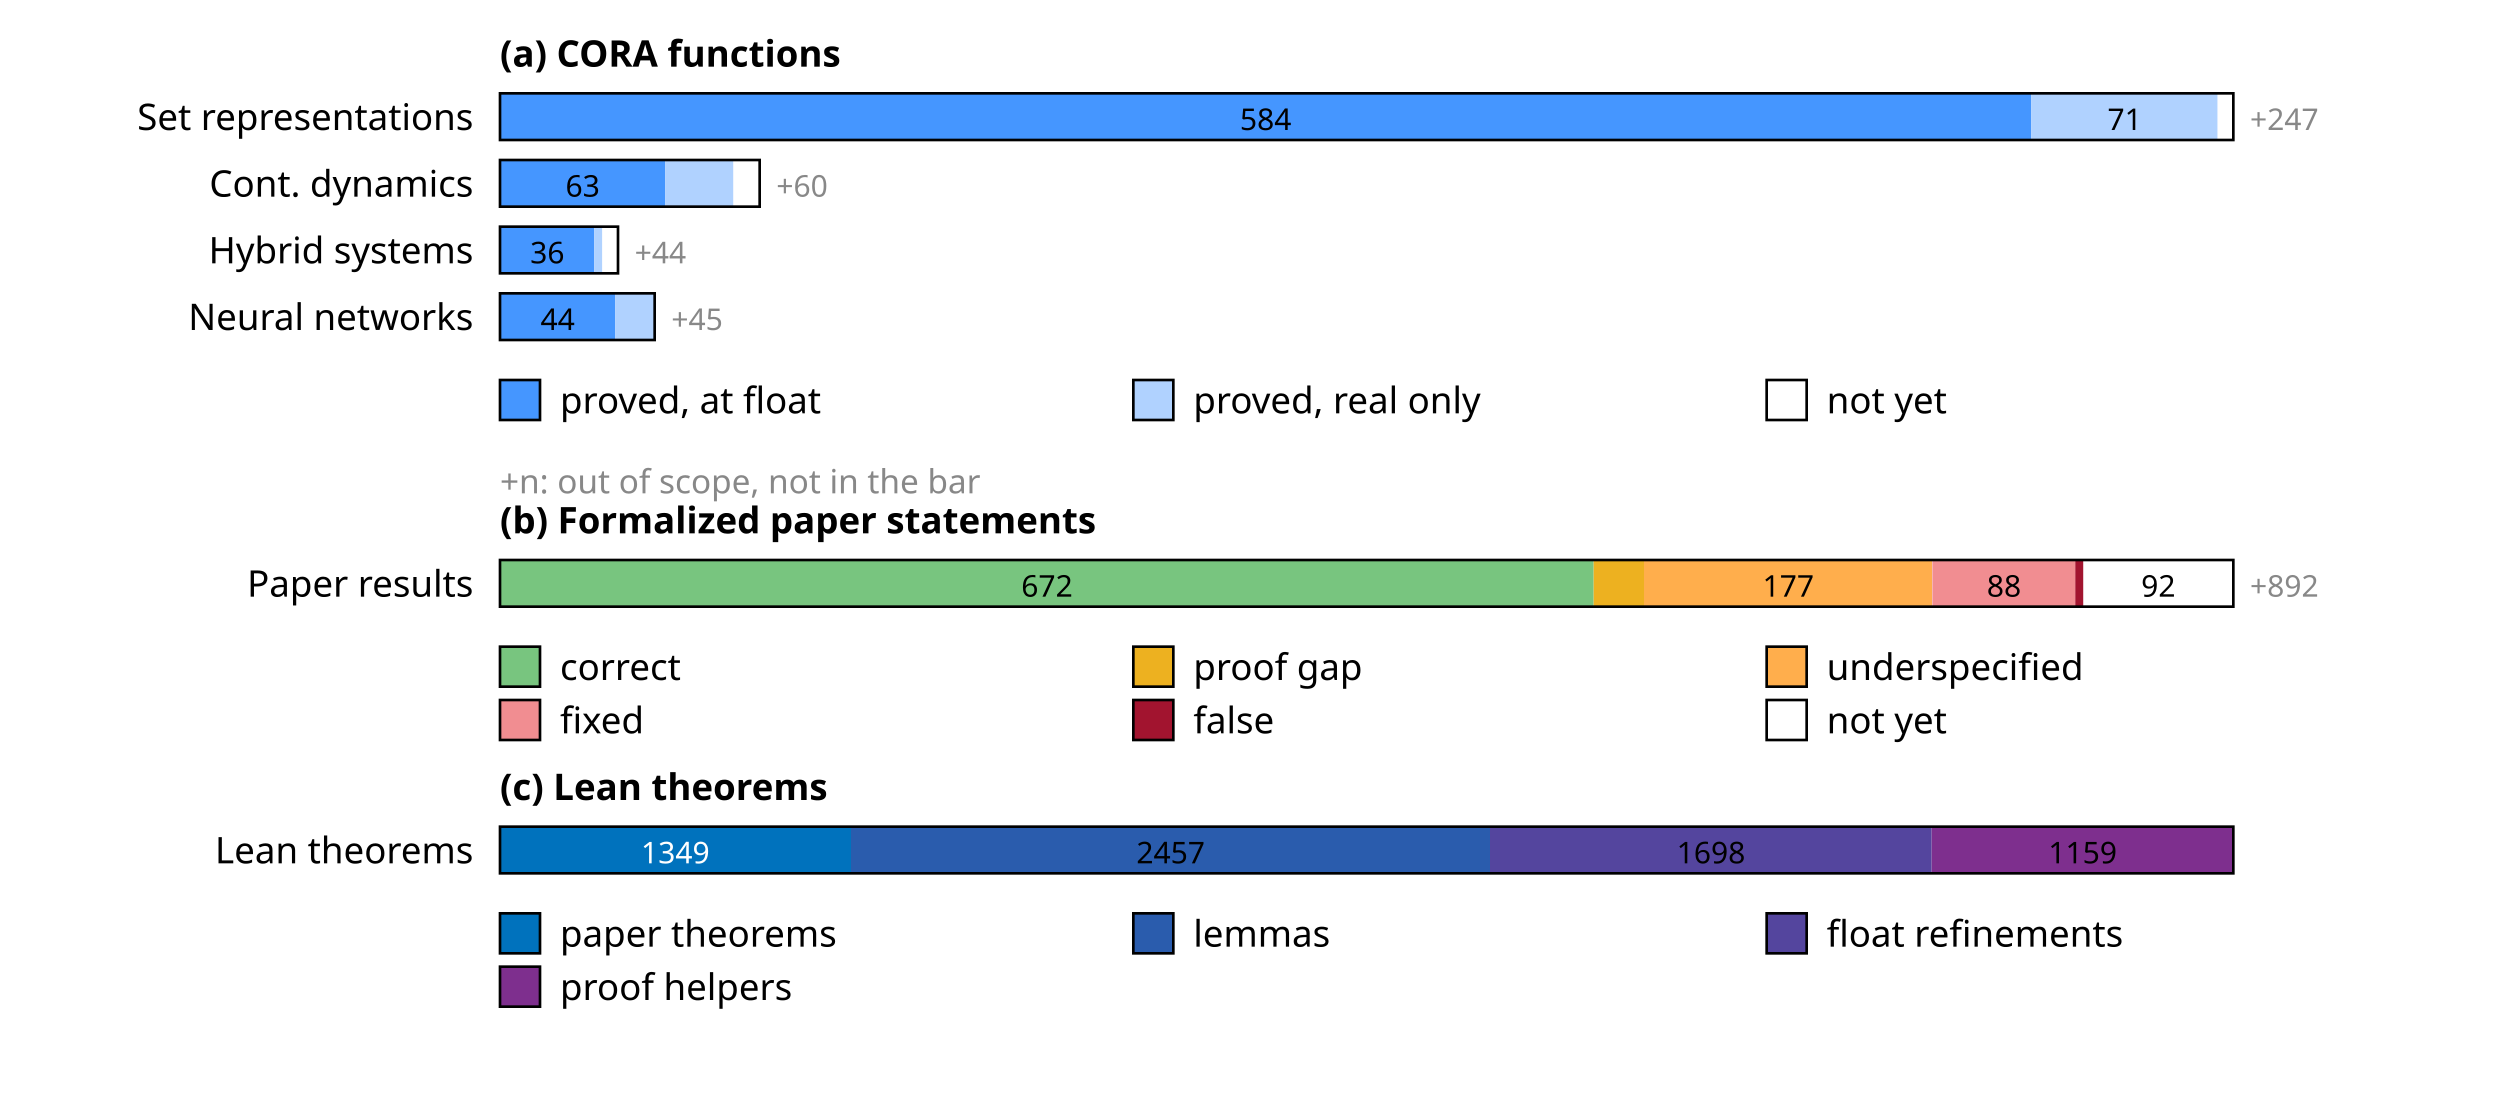
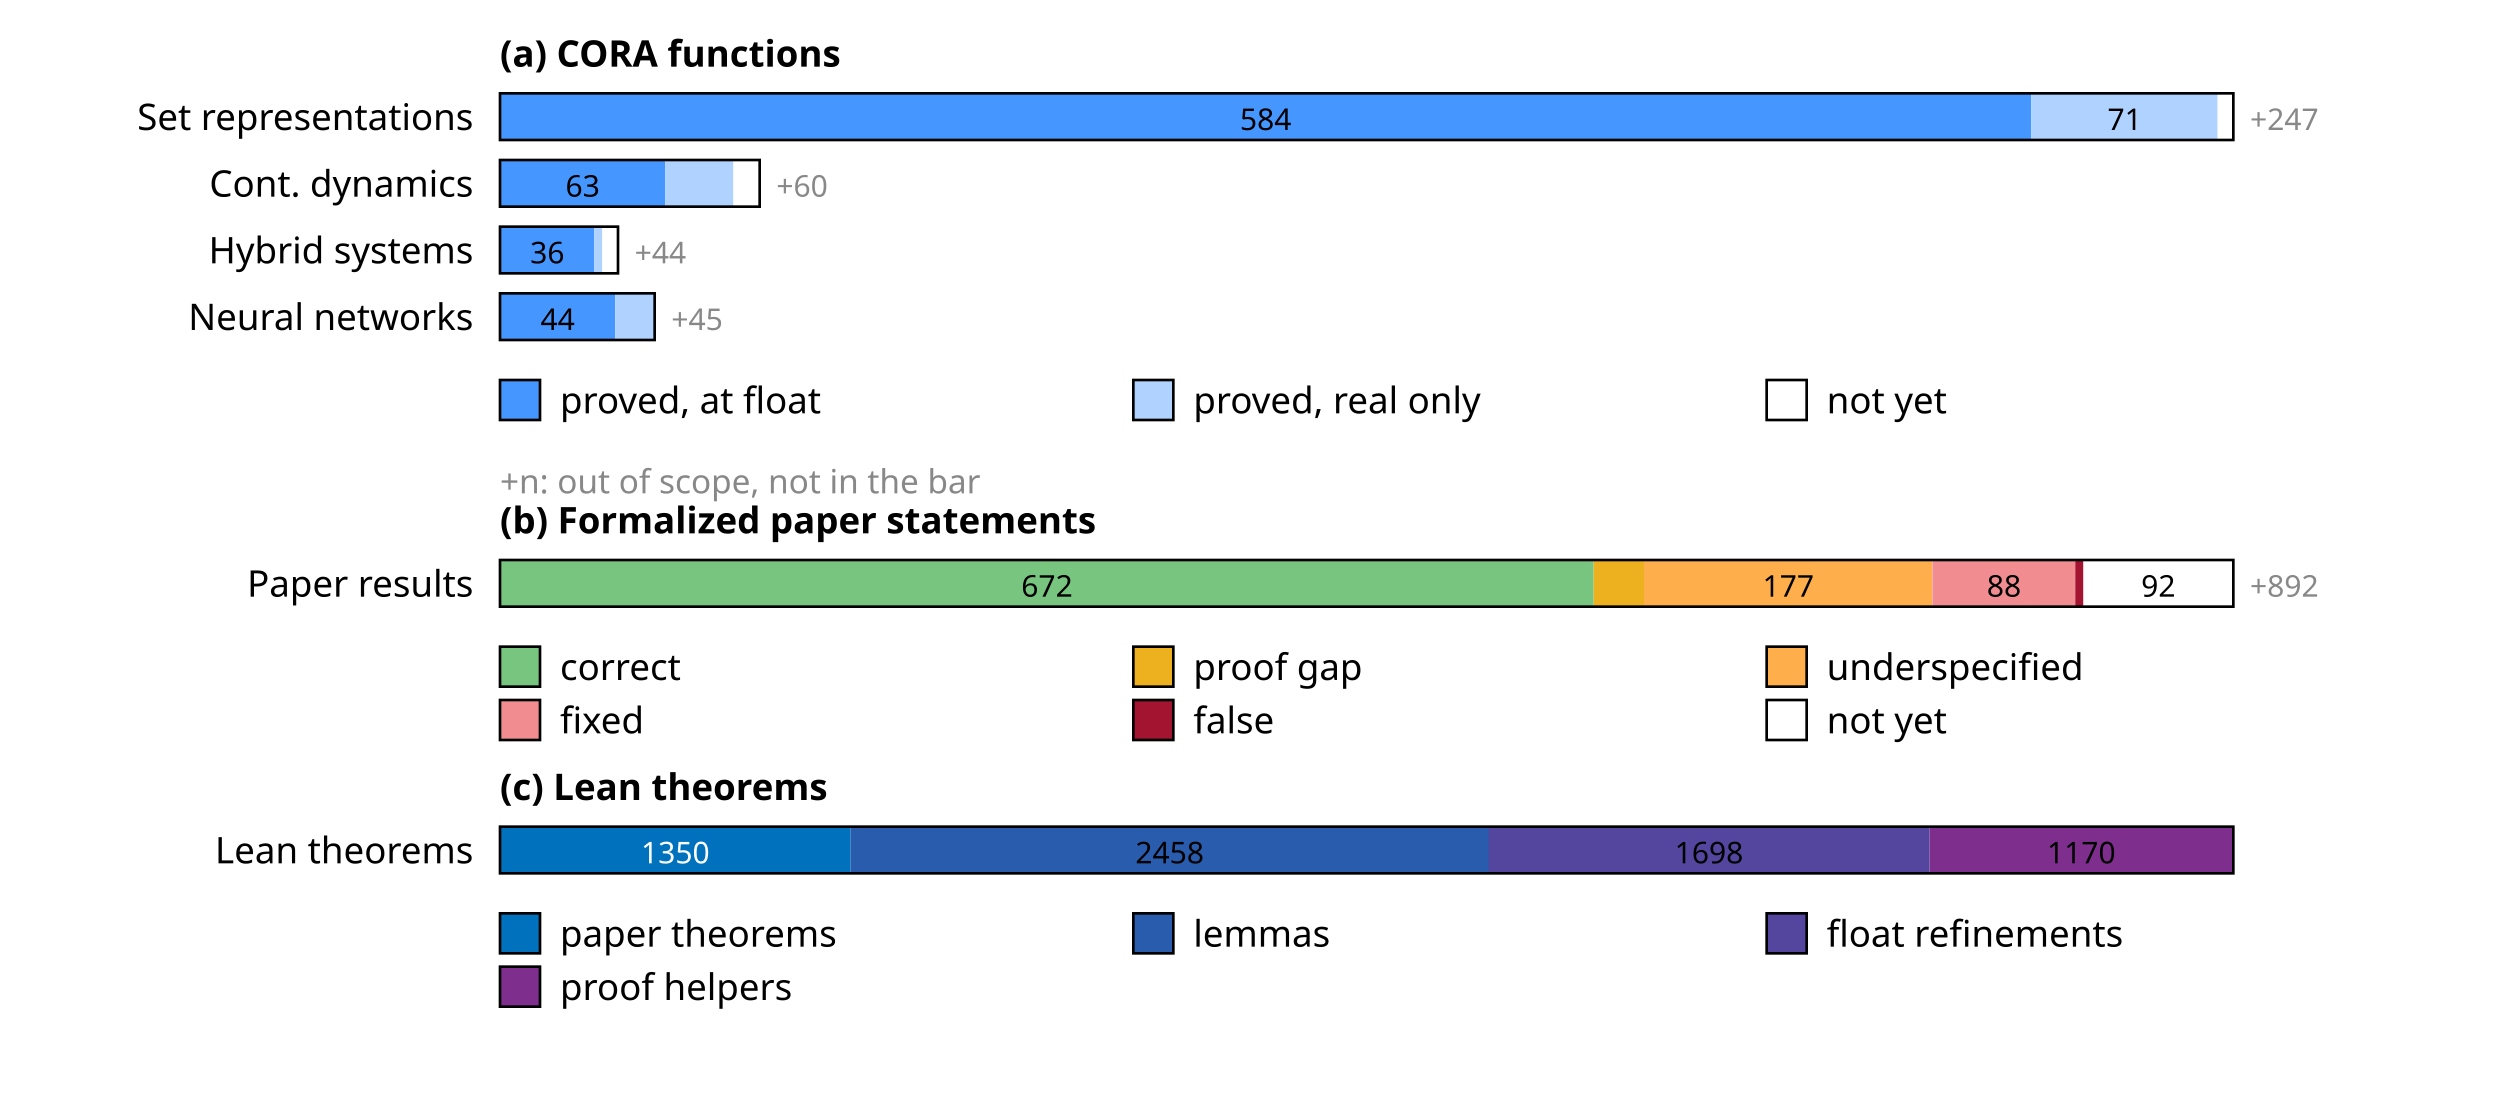
<svg xmlns="http://www.w3.org/2000/svg" width="750" height="330" font-family="sans-serif" font-size="11">
  <rect width="100%" height="100%" fill="white" />
  <text x="150" y="20" font-weight="bold">(a) CORA functions</text>
  <text x="142" y="39" text-anchor="end">Set representations</text>
  <rect x="150.0" y="28" width="459.4" height="14" fill="rgb(69,150,255)" />
  <text x="379.7" y="39" text-anchor="middle" font-size="9" fill="#000">584</text>
  <rect x="609.4" y="28" width="55.9" height="14" fill="rgb(176,210,255)" />
  <text x="637.4" y="39" text-anchor="middle" font-size="9" fill="#000">71</text>
  <rect x="665.3" y="28" width="4.7" height="14" fill="rgb(255,255,255)" />
  <rect x="150" y="28" width="520.0" height="14" fill="none" stroke="#000" stroke-width="0.8" />
  <text x="675.0" y="39" font-size="9" fill="#888">+247</text>
  <text x="142" y="59" text-anchor="end">Cont. dynamics</text>
  <rect x="150.0" y="48" width="49.6" height="14" fill="rgb(69,150,255)" />
  <text x="174.8" y="59" text-anchor="middle" font-size="9" fill="#000">63</text>
  <rect x="199.6" y="48" width="20.5" height="14" fill="rgb(176,210,255)" />
  <rect x="220.0" y="48" width="7.9" height="14" fill="rgb(255,255,255)" />
  <rect x="150" y="48" width="77.9" height="14" fill="none" stroke="#000" stroke-width="0.8" />
  <text x="232.9" y="59" font-size="9" fill="#888">+60</text>
  <text x="142" y="79" text-anchor="end">Hybrid systems</text>
  <rect x="150.0" y="68" width="28.3" height="14" fill="rgb(69,150,255)" />
  <text x="164.2" y="79" text-anchor="middle" font-size="9" fill="#000">36</text>
  <rect x="178.3" y="68" width="2.4" height="14" fill="rgb(176,210,255)" />
  <rect x="180.7" y="68" width="4.7" height="14" fill="rgb(255,255,255)" />
  <rect x="150" y="68" width="35.4" height="14" fill="none" stroke="#000" stroke-width="0.8" />
  <text x="190.4" y="79" font-size="9" fill="#888">+44</text>
  <text x="142" y="99" text-anchor="end">Neural networks</text>
  <rect x="150.0" y="88" width="34.6" height="14" fill="rgb(69,150,255)" />
  <text x="167.3" y="99" text-anchor="middle" font-size="9" fill="#000">44</text>
  <rect x="184.6" y="88" width="11.8" height="14" fill="rgb(176,210,255)" />
  <rect x="150" y="88" width="46.4" height="14" fill="none" stroke="#000" stroke-width="0.8" />
  <text x="201.4" y="99" font-size="9" fill="#888">+45</text>
  <rect x="150" y="114" width="12" height="12" fill="rgb(69,150,255)" stroke="#000" stroke-width="0.8" />
  <text x="168" y="124">proved, at float</text>
  <rect x="340" y="114" width="12" height="12" fill="rgb(176,210,255)" stroke="#000" stroke-width="0.8" />
  <text x="358" y="124">proved, real only</text>
  <rect x="530" y="114" width="12" height="12" fill="rgb(255,255,255)" stroke="#000" stroke-width="0.8" />
  <text x="548" y="124">not yet</text>
  <text x="150" y="148" font-size="10" fill="#888">+n: out of scope, not in the bar</text>
  <text x="150" y="160" font-weight="bold">(b) Formalized paper statements</text>
  <text x="142" y="179" text-anchor="end">Paper results</text>
  <rect x="150.0" y="168" width="328.1" height="14" fill="rgb(120,197,127)" />
  <text x="314.1" y="179" text-anchor="middle" font-size="9" fill="#000">672</text>
  <rect x="478.1" y="168" width="15.1" height="14" fill="rgb(237,177,32)" />
  <rect x="493.2" y="168" width="86.4" height="14" fill="rgb(255,174,76)" />
  <text x="536.5" y="179" text-anchor="middle" font-size="9" fill="#000">177</text>
  <rect x="579.7" y="168" width="43.0" height="14" fill="rgb(241,141,145)" />
  <text x="601.2" y="179" text-anchor="middle" font-size="9" fill="#000">88</text>
  <rect x="622.6" y="168" width="2.4" height="14" fill="rgb(162,20,47)" />
  <rect x="625.1" y="168" width="44.9" height="14" fill="rgb(255,255,255)" />
  <text x="647.5" y="179" text-anchor="middle" font-size="9" fill="#000">92</text>
  <rect x="150" y="168" width="520.0" height="14" fill="none" stroke="#000" stroke-width="0.8" />
  <text x="675.0" y="179" font-size="9" fill="#888">+892</text>
  <rect x="150" y="194" width="12" height="12" fill="rgb(120,197,127)" stroke="#000" stroke-width="0.8" />
  <text x="168" y="204">correct</text>
  <rect x="340" y="194" width="12" height="12" fill="rgb(237,177,32)" stroke="#000" stroke-width="0.8" />
  <text x="358" y="204">proof gap</text>
  <rect x="530" y="194" width="12" height="12" fill="rgb(255,174,76)" stroke="#000" stroke-width="0.8" />
  <text x="548" y="204">underspecified</text>
  <rect x="150" y="210" width="12" height="12" fill="rgb(241,141,145)" stroke="#000" stroke-width="0.8" />
  <text x="168" y="220">fixed</text>
  <rect x="340" y="210" width="12" height="12" fill="rgb(162,20,47)" stroke="#000" stroke-width="0.8" />
  <text x="358" y="220">false</text>
  <rect x="530" y="210" width="12" height="12" fill="rgb(255,255,255)" stroke="#000" stroke-width="0.8" />
  <text x="548" y="220">not yet</text>
  <text x="150" y="240" font-weight="bold">(c) Lean theorems</text>
  <text x="142" y="259" text-anchor="end">Lean theorems</text>
-   <rect x="150.0" y="248" width="105.3" height="14" fill="rgb(0,114,189)" />
-   <text x="202.6" y="259" text-anchor="middle" font-size="9" fill="#fff">1349</text>
-   <rect x="255.3" y="248" width="191.8" height="14" fill="rgb(42,92,173)" />
-   <text x="351.2" y="259" text-anchor="middle" font-size="9" fill="#000">2457</text>
-   <rect x="447.0" y="248" width="132.5" height="14" fill="rgb(84,69,158)" />
-   <text x="513.3" y="259" text-anchor="middle" font-size="9" fill="#000">1698</text>
-   <rect x="579.5" y="248" width="90.5" height="14" fill="rgb(126,47,142)" />
-   <text x="624.8" y="259" text-anchor="middle" font-size="9" fill="#000">1159</text>
+   <rect x="150.0" y="248" width="105.2" height="14" fill="rgb(0,114,189)" />
+   <text x="202.6" y="259" text-anchor="middle" font-size="9" fill="#fff">1350</text>
+   <rect x="255.2" y="248" width="191.5" height="14" fill="rgb(42,92,173)" />
+   <text x="350.9" y="259" text-anchor="middle" font-size="9" fill="#000">2458</text>
+   <rect x="446.6" y="248" width="132.3" height="14" fill="rgb(84,69,158)" />
+   <text x="512.7" y="259" text-anchor="middle" font-size="9" fill="#000">1698</text>
+   <rect x="578.9" y="248" width="91.1" height="14" fill="rgb(126,47,142)" />
+   <text x="624.4" y="259" text-anchor="middle" font-size="9" fill="#000">1170</text>
  <rect x="150" y="248" width="520.0" height="14" fill="none" stroke="#000" stroke-width="0.8" />
  <rect x="150" y="274" width="12" height="12" fill="rgb(0,114,189)" stroke="#000" stroke-width="0.8" />
  <text x="168" y="284">paper theorems</text>
  <rect x="340" y="274" width="12" height="12" fill="rgb(42,92,173)" stroke="#000" stroke-width="0.8" />
  <text x="358" y="284">lemmas</text>
  <rect x="530" y="274" width="12" height="12" fill="rgb(84,69,158)" stroke="#000" stroke-width="0.8" />
  <text x="548" y="284">float refinements</text>
  <rect x="150" y="290" width="12" height="12" fill="rgb(126,47,142)" stroke="#000" stroke-width="0.8" />
  <text x="168" y="300">proof helpers</text>
</svg>
